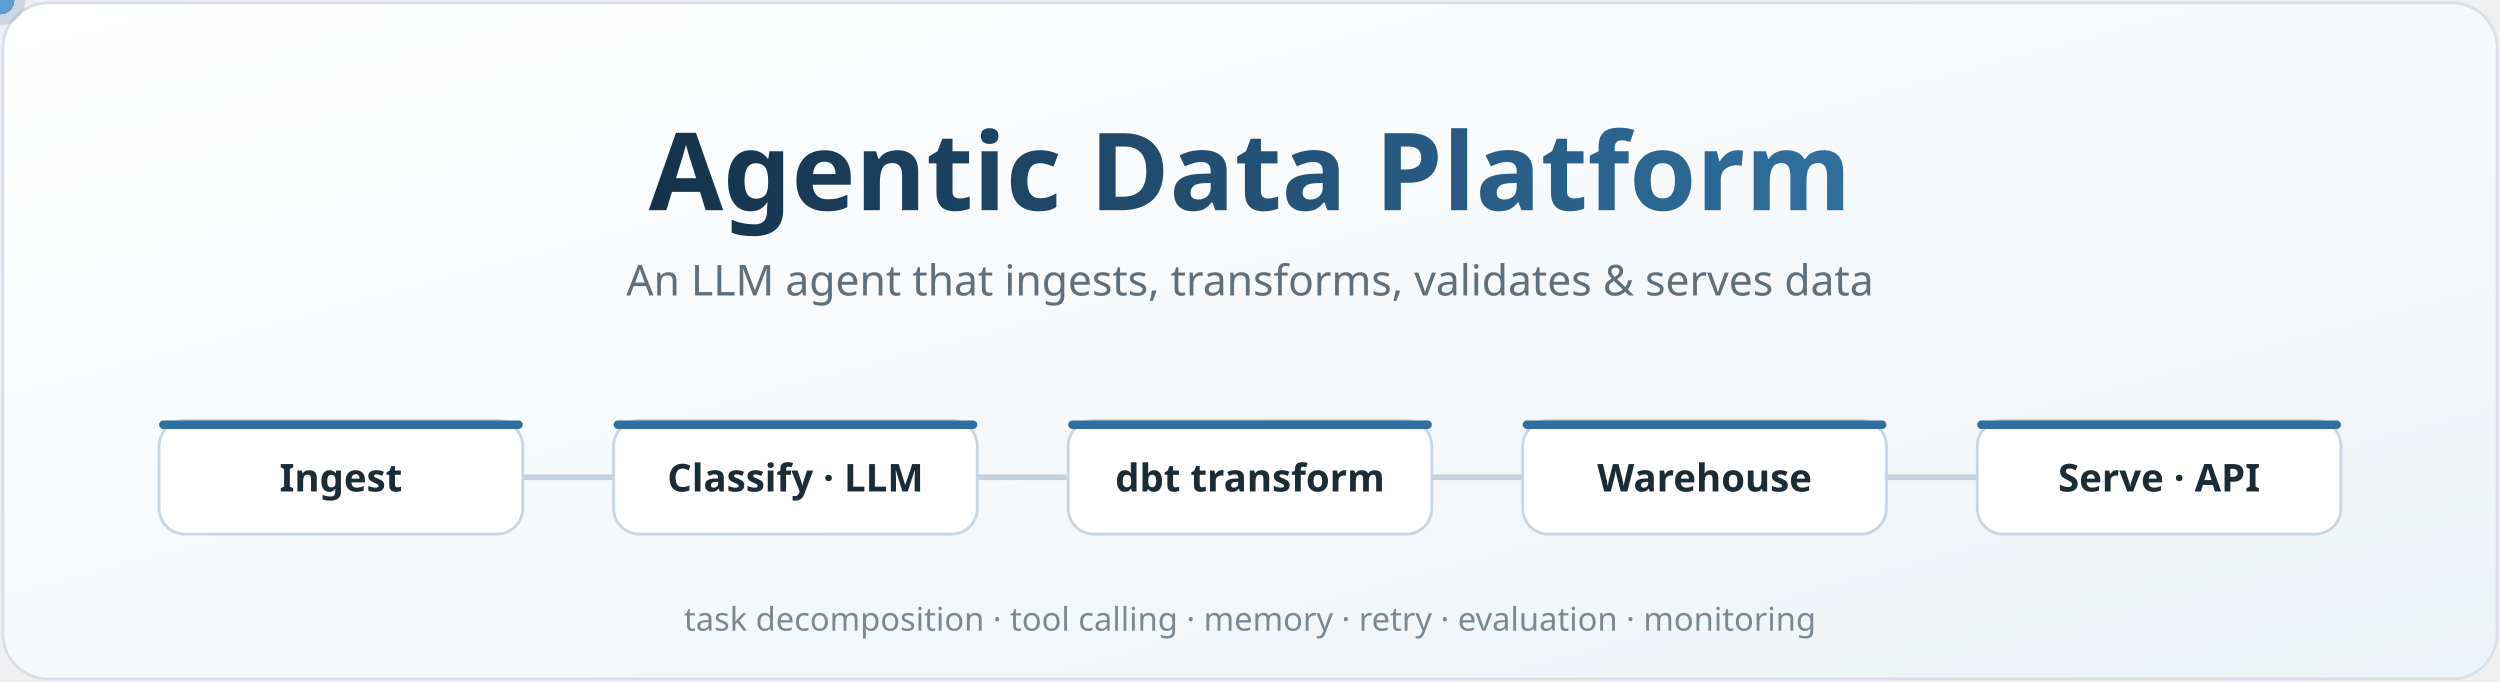
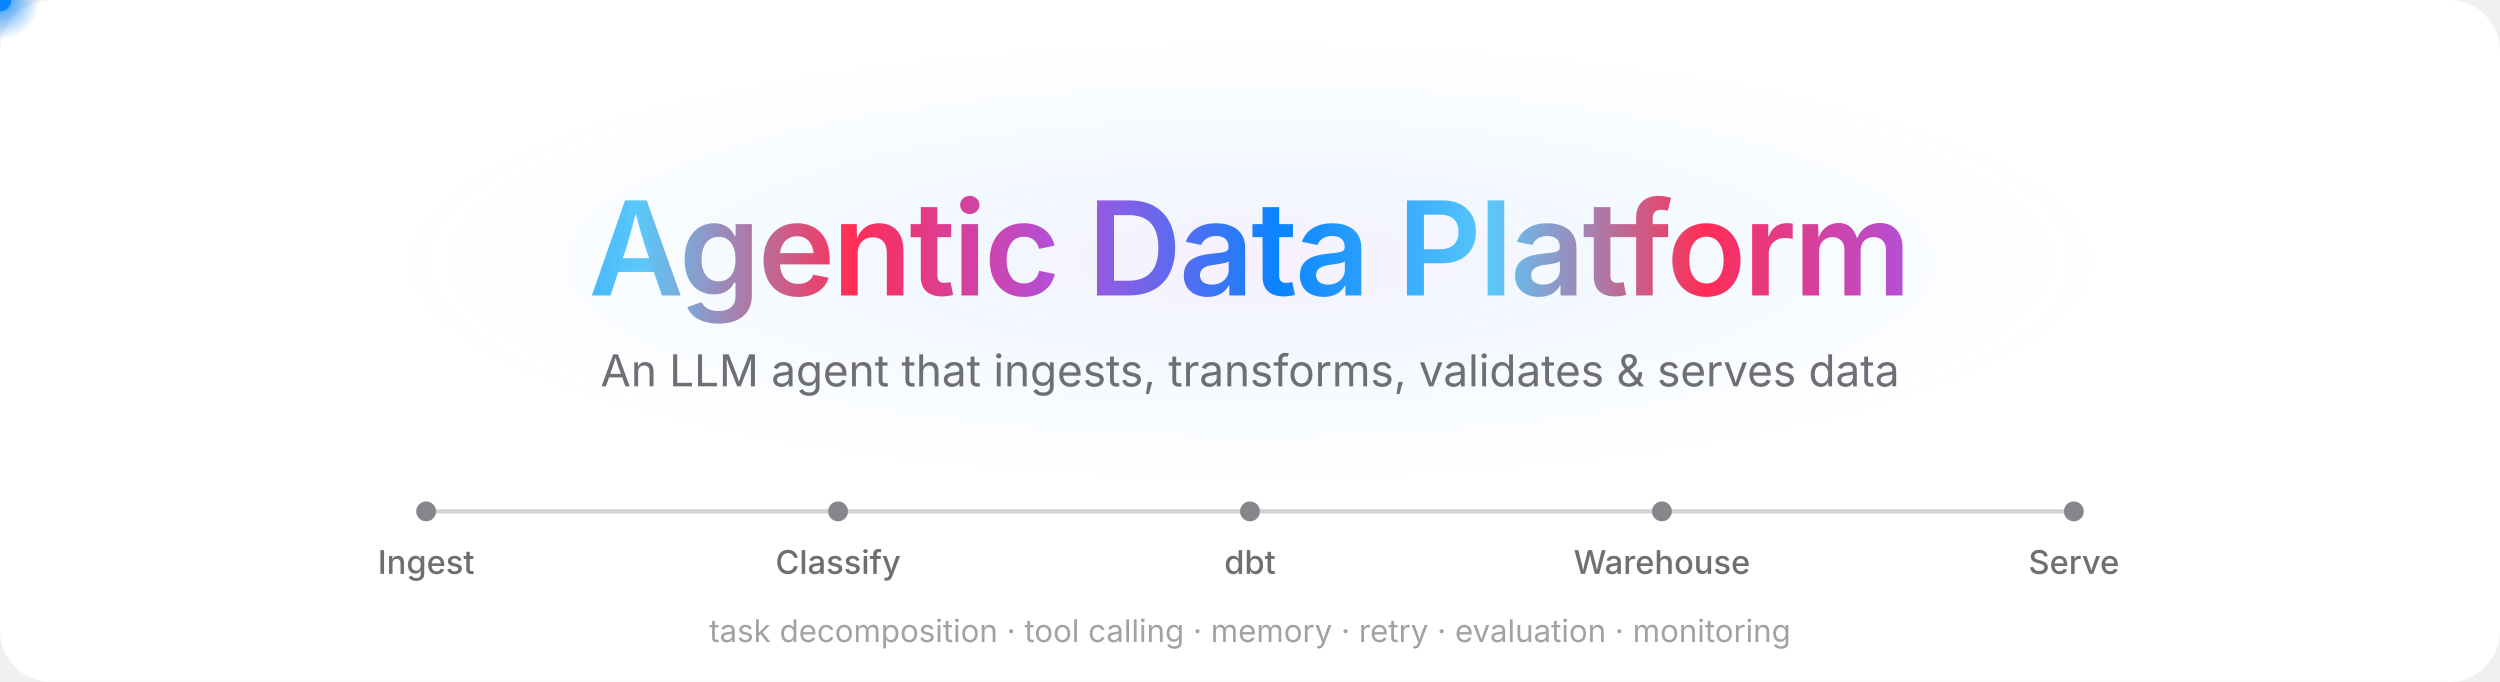
- <svg xmlns="http://www.w3.org/2000/svg" viewBox="0 0 880 240" width="880" height="240" font-family="'Segoe UI', system-ui, -apple-system, sans-serif">
+ <svg xmlns="http://www.w3.org/2000/svg" viewBox="0 0 880 240" width="880" height="240" font-family="-apple-system, 'SF Pro Display', 'Helvetica Neue', 'Segoe UI', system-ui, sans-serif">
  <defs>
-     <linearGradient id="bg" x1="0" y1="0" x2="1" y2="1">
-       <stop offset="0" stop-color="#ffffff" />
-       <stop offset="1" stop-color="#eef3f7" />
+     <linearGradient id="aurora" gradientUnits="userSpaceOnUse" x1="0" y1="0" x2="300" y2="0" spreadMethod="repeat">
+       <stop offset="0" stop-color="#FF2D55" />
+       <stop offset="0.25" stop-color="#AF52DE" />
+       <stop offset="0.5" stop-color="#0A84FF" />
+       <stop offset="0.75" stop-color="#5AC8FA" />
+       <stop offset="1" stop-color="#FF2D55" />
+       <animateTransform attributeName="gradientTransform" type="translate" from="0 0" to="300 0" dur="6s" repeatCount="indefinite" />
    </linearGradient>
-     <linearGradient id="title" x1="0" y1="0" x2="1" y2="0">
-       <stop offset="0" stop-color="#15324a" />
-       <stop offset="1" stop-color="#2f6f9f" />
-     </linearGradient>
+     <radialGradient id="glow" cx="0.5" cy="0.5" r="0.5">
+       <stop offset="0" stop-color="#AF52DE" stop-opacity="0.55" />
+       <stop offset="0.45" stop-color="#0A84FF" stop-opacity="0.30" />
+       <stop offset="1" stop-color="#0A84FF" stop-opacity="0" />
+     </radialGradient>
+     <radialGradient id="comet" cx="0.5" cy="0.5" r="0.5">
+       <stop offset="0" stop-color="#0A84FF" stop-opacity="0.9" />
+       <stop offset="1" stop-color="#0A84FF" stop-opacity="0" />
+     </radialGradient>
  </defs>
-   <rect x="1" y="1" width="878" height="238" rx="16" fill="url(#bg)" stroke="#d7e0ea" />
-   <text x="440" y="74" text-anchor="middle" font-size="38" font-weight="700" fill="url(#title)">Agentic Data Platform</text>
-   <text x="440" y="104" text-anchor="middle" font-size="15" fill="#5f6f7b">An LLM agent that ingests, transforms, validates &amp; serves data</text>
-   <line x1="120" y1="168" x2="760" y2="168" stroke="#c4d2df" stroke-width="2" />
-   <g>
-     <rect x="56" y="148" width="128" height="40" rx="9" fill="#ffffff" stroke="#c9d6e2" />
-     <rect x="56" y="148" width="128" height="3" rx="1.5" fill="#2f6f9f">
-       <animate attributeName="opacity" values="0.25;1;0.25" keyTimes="0;0.5;1" dur="2.6s" begin="0s" repeatCount="indefinite" />
-     </rect>
-     <text x="120" y="173" text-anchor="middle" font-size="13.5" font-weight="600" fill="#1c2c36">Ingest</text>
-     <rect x="216" y="148" width="128" height="40" rx="9" fill="#ffffff" stroke="#c9d6e2" />
-     <rect x="216" y="148" width="128" height="3" rx="1.5" fill="#2f6f9f">
-       <animate attributeName="opacity" values="0.25;1;0.25" keyTimes="0;0.5;1" dur="2.6s" begin="0.52s" repeatCount="indefinite" />
-     </rect>
-     <text x="280" y="173" text-anchor="middle" font-size="13.5" font-weight="600" fill="#1c2c36">Classify · LLM</text>
-     <rect x="376" y="148" width="128" height="40" rx="9" fill="#ffffff" stroke="#c9d6e2" />
-     <rect x="376" y="148" width="128" height="3" rx="1.5" fill="#2f6f9f">
-       <animate attributeName="opacity" values="0.25;1;0.25" keyTimes="0;0.5;1" dur="2.6s" begin="1.04s" repeatCount="indefinite" />
-     </rect>
-     <text x="440" y="173" text-anchor="middle" font-size="13.5" font-weight="600" fill="#1c2c36">dbt transform</text>
-     <rect x="536" y="148" width="128" height="40" rx="9" fill="#ffffff" stroke="#c9d6e2" />
-     <rect x="536" y="148" width="128" height="3" rx="1.5" fill="#2f6f9f">
-       <animate attributeName="opacity" values="0.25;1;0.25" keyTimes="0;0.5;1" dur="2.6s" begin="1.56s" repeatCount="indefinite" />
-     </rect>
-     <text x="600" y="173" text-anchor="middle" font-size="13.5" font-weight="600" fill="#1c2c36">Warehouse</text>
-     <rect x="696" y="148" width="128" height="40" rx="9" fill="#ffffff" stroke="#c9d6e2" />
-     <rect x="696" y="148" width="128" height="3" rx="1.5" fill="#2f6f9f">
-       <animate attributeName="opacity" values="0.25;1;0.25" keyTimes="0;0.5;1" dur="2.6s" begin="2.08s" repeatCount="indefinite" />
-     </rect>
-     <text x="760" y="173" text-anchor="middle" font-size="13.5" font-weight="600" fill="#1c2c36">Serve · API</text>
+   <rect x="0" y="0" width="880" height="240" rx="18" fill="#ffffff" />
+   <ellipse cx="440" cy="92" rx="300" ry="78" fill="url(#glow)" opacity="0.16">
+     <animate attributeName="opacity" values="0.10;0.22;0.10" keyTimes="0;0.5;1" dur="5s" calcMode="spline" keySplines="0.4 0 0.2 1;0.4 0 0.2 1" repeatCount="indefinite" />
+     <animateTransform attributeName="transform" type="scale" additive="sum" values="1 1;1.05 1.08;1 1" keyTimes="0;0.5;1" dur="5s" calcMode="spline" keySplines="0.4 0 0.2 1;0.4 0 0.2 1" repeatCount="indefinite" />
+   </ellipse>
+   <text x="440" y="104" text-anchor="middle" font-size="46" font-weight="600" letter-spacing="-1" fill="url(#aurora)">Agentic Data Platform</text>
+   <text x="440" y="136" text-anchor="middle" font-size="15.5" font-weight="400" fill="#6e6e73">
+     An LLM agent that ingests, transforms, validates &amp; serves data
+   </text>
+   <line x1="150" y1="180" x2="730" y2="180" stroke="#d2d2d7" stroke-width="1.5" />
+   <g fill="#86868b">
+     <circle cx="150" cy="180" r="3.5" />
+     <circle cx="295" cy="180" r="3.5" />
+     <circle cx="440" cy="180" r="3.5" />
+     <circle cx="585" cy="180" r="3.5" />
+     <circle cx="730" cy="180" r="3.5" />
  </g>
-   <circle r="9" fill="#2f6f9f" opacity="0.18">
-     <animateMotion path="M120,168 H760" dur="2.6s" begin="0s" repeatCount="indefinite" />
+   <g text-anchor="middle" font-size="11.5" font-weight="500" fill="#6e6e73">
+     <text x="150" y="202">Ingest</text>
+     <text x="295" y="202">Classify</text>
+     <text x="440" y="202">dbt</text>
+     <text x="585" y="202">Warehouse</text>
+     <text x="730" y="202">Serve</text>
+   </g>
+   <circle r="14" fill="url(#comet)">
+     <animateMotion path="M150,180 H730" dur="3.4s" calcMode="spline" keyTimes="0;1" keySplines="0.4 0 0.2 1" repeatCount="indefinite" />
  </circle>
-   <circle r="5" fill="#2f6f9f">
-     <animateMotion path="M120,168 H760" dur="2.6s" begin="0s" repeatCount="indefinite" />
+   <circle r="4" fill="#0A84FF">
+     <animateMotion path="M150,180 H730" dur="3.4s" calcMode="spline" keyTimes="0;1" keySplines="0.4 0 0.2 1" repeatCount="indefinite" />
+     <animate attributeName="fill" values="#0A84FF;#AF52DE;#5AC8FA;#0A84FF" dur="3.4s" repeatCount="indefinite" />
  </circle>
-   <circle r="5" fill="#15324a">
-     <animateMotion path="M120,168 H760" dur="2.6s" begin="0.87s" repeatCount="indefinite" />
-   </circle>
-   <circle r="5" fill="#5aa0d6">
-     <animateMotion path="M120,168 H760" dur="2.6s" begin="1.74s" repeatCount="indefinite" />
-   </circle>
-   <text x="440" y="222" text-anchor="middle" font-size="11.5" fill="#7a8893">task decomposition · tool calling · memory · retry · evaluation · monitoring</text>
+   <text x="440" y="226" text-anchor="middle" font-size="11" font-weight="400" fill="#a1a1a6">
+     task decomposition · tool calling · memory · retry · evaluation · monitoring
+   </text>
</svg>
